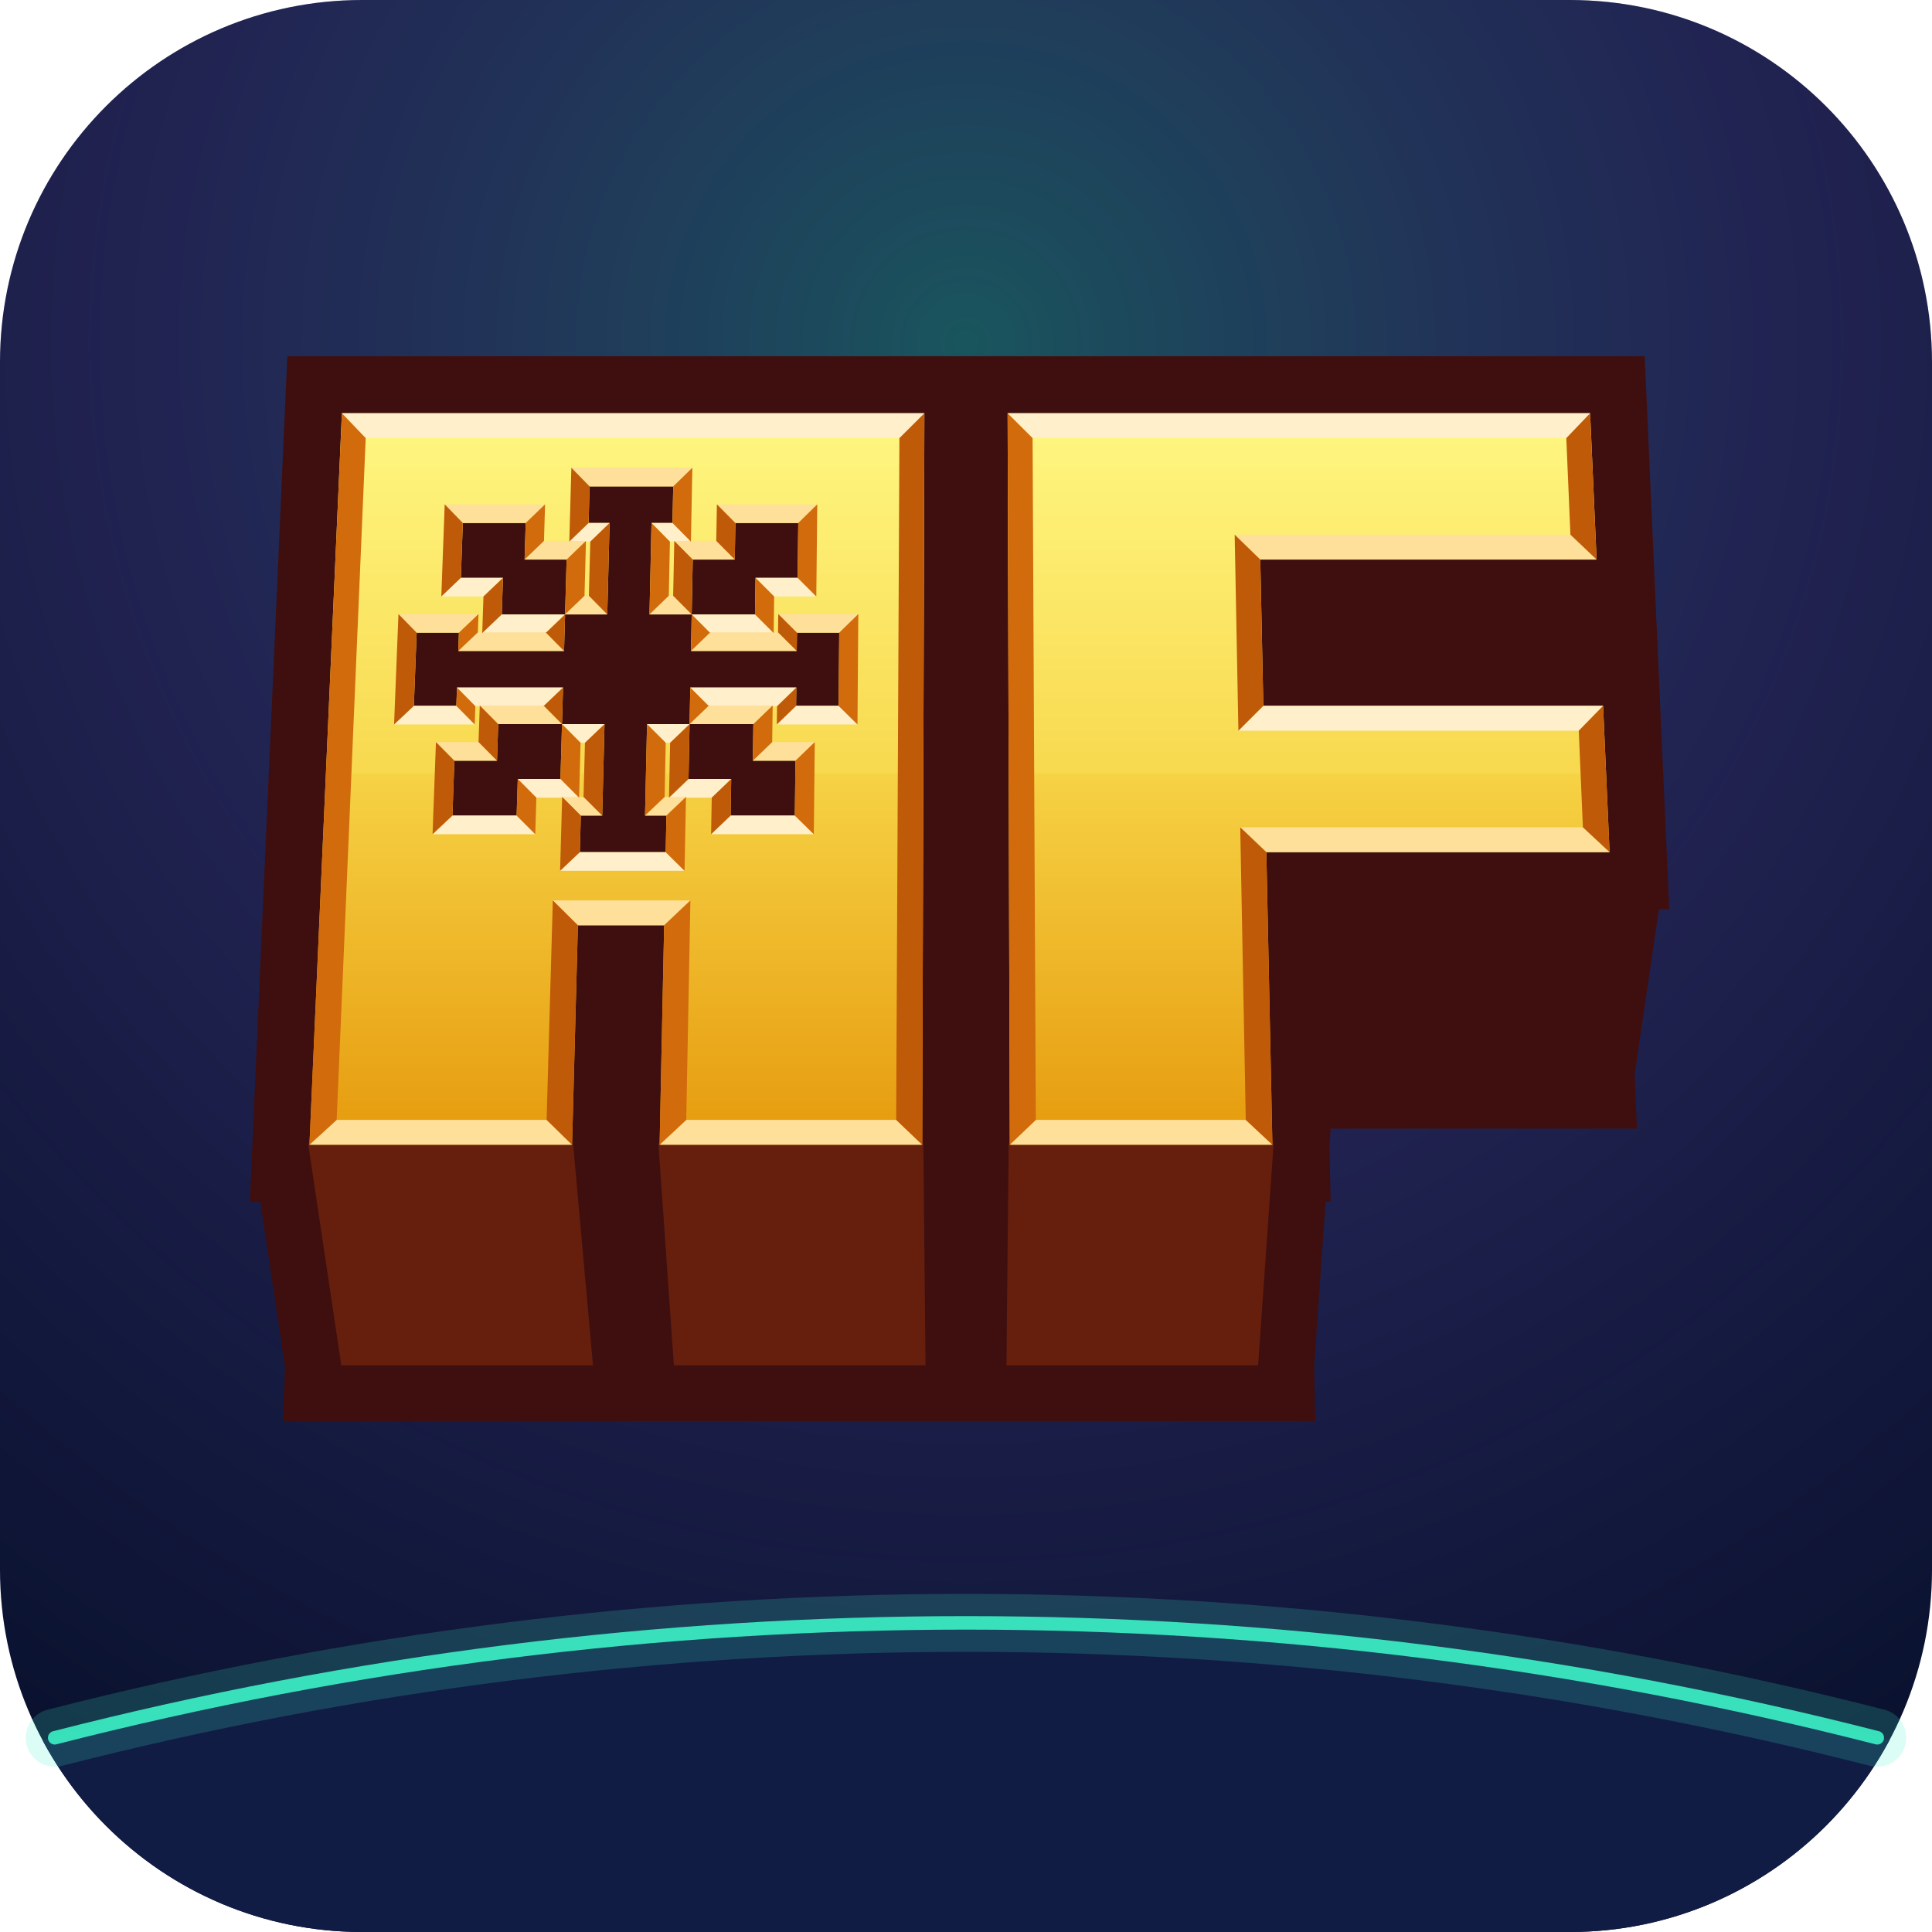
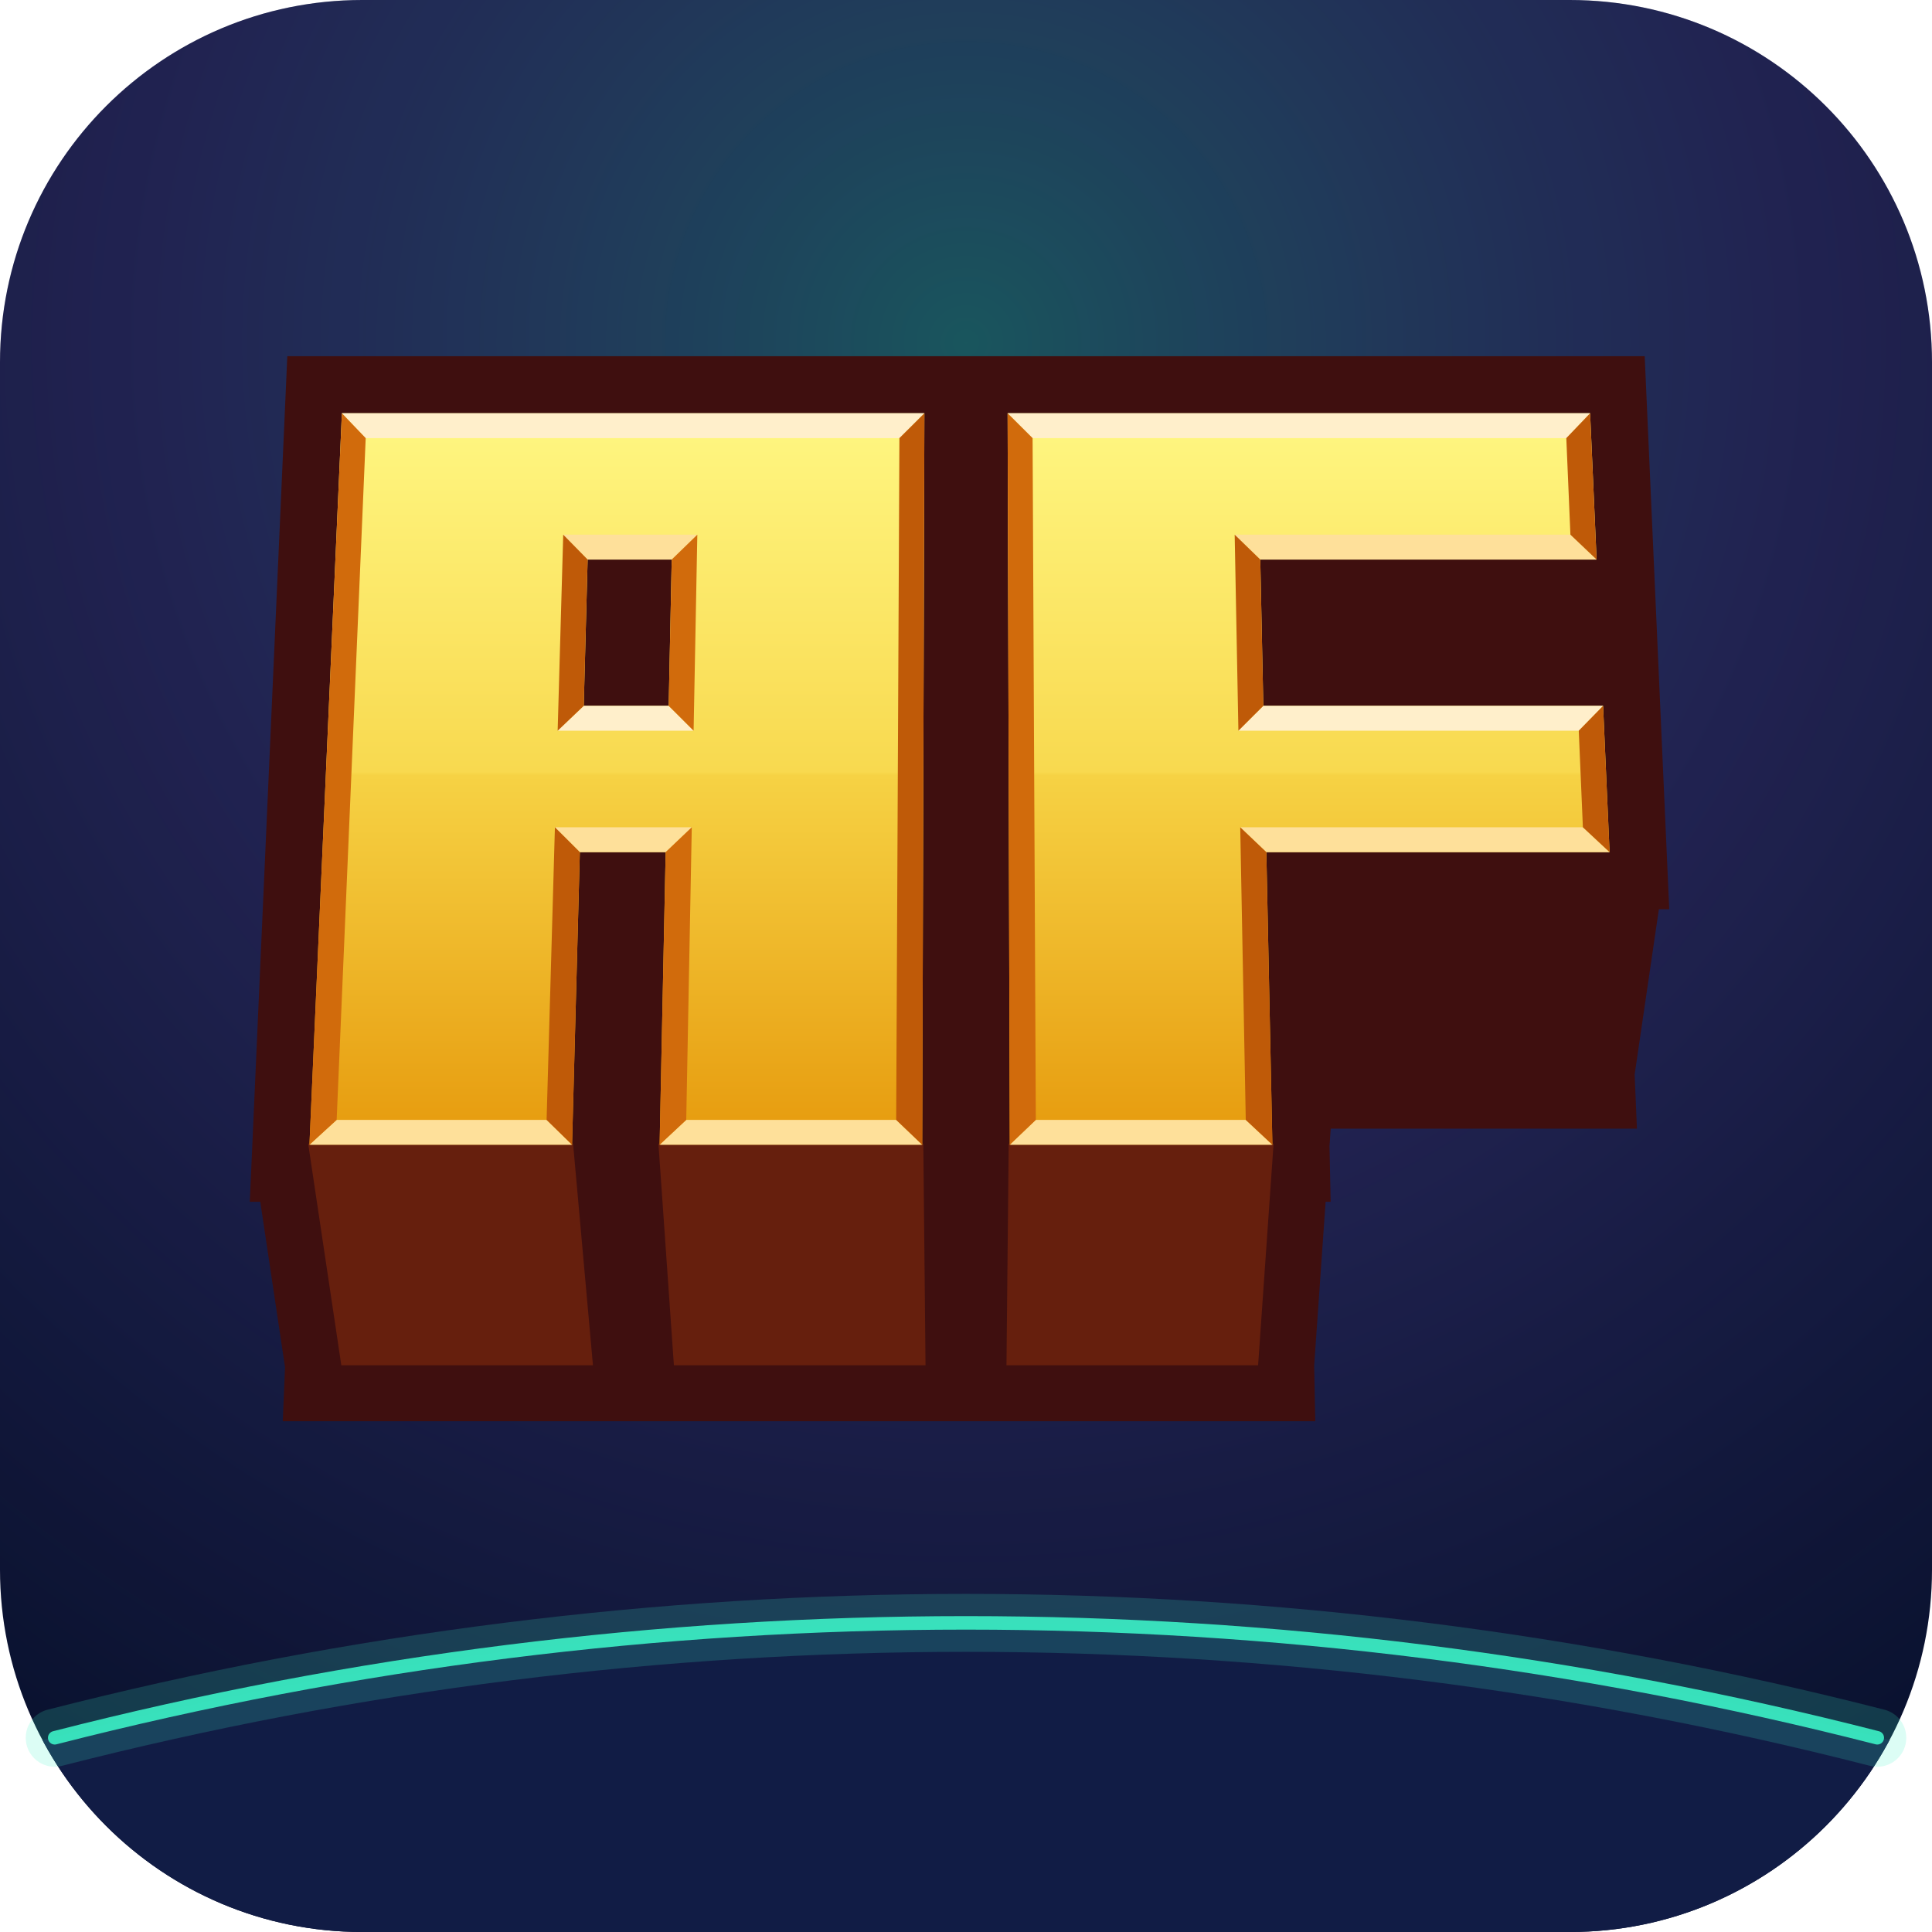
<svg xmlns="http://www.w3.org/2000/svg" width="512" height="512" viewBox="0 0 512 512">
  <defs>
    <clipPath id="airfields-themes-winter-icon-afclip">
      <rect width="512" height="512" rx="96" />
    </clipPath>
    <radialGradient id="airfields-themes-winter-icon-afglow" cx="0.5" cy="0.18" r="0.85">
      <stop offset="0" stop-color="#3CF2C6" stop-opacity="0.3" />
      <stop offset="0.5" stop-color="#9A7BFF" stop-opacity="0.16" />
      <stop offset="1" stop-color="#9A7BFF" stop-opacity="0" />
    </radialGradient>
  </defs>
  <g clip-path="url(#airfields-themes-winter-icon-afclip)">
    <rect width="512" height="512" fill="#0A1230" />
    <rect width="512" height="512" fill="url(#airfields-themes-winter-icon-afglow)" />
    <circle cx="256" cy="1402.88" r="972.8" fill="#111C45" />
  </g>
  <path d="M14.5 460.53A972.8 972.8 0 0 1 497.5 460.53" fill="none" stroke="#3CF2C6" stroke-width="15.36" stroke-linecap="round" opacity="0.18" />
  <path d="M14.5 460.53A972.8 972.8 0 0 1 497.5 460.53" fill="none" stroke="#3CF2C6" stroke-width="3.58" stroke-linecap="round" opacity="0.9" />
  <g transform="translate(66.56 94.07) scale(0.32309)">
    <defs>
      <linearGradient id="airfields-themes-winter-icon-aficon-face" x1="0" y1="0" x2="0" y2="600" gradientUnits="userSpaceOnUse">
        <stop offset="0" stop-color="#FFF782" />
        <stop offset="0.49" stop-color="#F8D94F" />
        <stop offset="0.495" stop-color="#F6D244" />
        <stop offset="1" stop-color="#E69A0D" />
      </linearGradient>
    </defs>
    <g transform="translate(74.42 47.8)">
-       <path d="M0 0L477.79 0L476.02 600L260.6 600L264.33 420L193.59 420L188.8 600L-26.62 600ZM25.6 180L479.5 180L477.81 780L273.17 780L276.71 600L209.5 600L204.95 780L0.31 780ZM546.05 0L1023.84 0L1039.81 360L758.27 360L763.24 600L547.82 600ZM544.34 180L998.24 180L1013.42 540L745.95 540L750.67 780L546.03 780ZM0 0L477.79 0L479.5 180L25.6 180ZM479.5 180L477.81 780L476.02 600L477.79 0ZM477.81 780L273.17 780L260.6 600L476.02 600ZM260.6 600L264.33 420L276.71 600L273.17 780ZM276.71 600L209.5 600L193.59 420L264.33 420ZM209.5 600L204.95 780L188.8 600L193.59 420ZM204.95 780L0.31 780L-26.62 600L188.8 600ZM-26.62 600L0 0L25.6 180L0.31 780ZM546.05 0L1023.84 0L998.24 180L544.34 180ZM1023.84 0L1039.81 360L1013.42 540L998.24 180ZM1013.42 540L745.95 540L758.27 360L1039.81 360ZM758.27 360L763.24 600L750.67 780L745.95 540ZM750.67 780L546.03 780L547.82 600L763.24 600ZM546.03 780L544.34 180L546.05 0L547.82 600Z" fill="#3F0F0F" stroke="#3F0F0F" stroke-width="93.6" stroke-linejoin="miter" stroke-miterlimit="1.5" />
+       <path d="M0 0L477.79 0L476.02 600L260.6 600L265.57 360L195.18 360L188.8 600L-26.62 600ZM25.6 180L479.5 180L477.81 780L273.17 780L277.89 540L211.02 540L204.95 780L0.31 780ZM546.05 0L1023.84 0L1039.81 360L758.27 360L763.24 600L547.82 600ZM544.34 180L998.24 180L1013.42 540L745.95 540L750.67 780L546.03 780ZM0 0L477.79 0L479.5 180L25.6 180ZM479.5 180L477.81 780L476.02 600L477.79 0ZM477.81 780L273.17 780L260.6 600L476.02 600ZM260.6 600L265.57 360L277.89 540L273.17 780ZM277.89 540L211.02 540L195.18 360L265.57 360ZM211.02 540L204.95 780L188.8 600L195.18 360ZM204.95 780L0.31 780L-26.62 600L188.8 600ZM-26.62 600L0 0L25.6 180L0.31 780ZM546.05 0L1023.84 0L998.24 180L544.34 180ZM1023.84 0L1039.81 360L1013.42 540L998.24 180ZM1013.42 540L745.95 540L758.27 360L1039.81 360ZM758.27 360L763.24 600L750.67 780L745.95 540ZM750.67 780L546.03 780L547.82 600L763.24 600ZM546.03 780L544.34 180L546.05 0L547.82 600Z" fill="#3F0F0F" stroke="#3F0F0F" stroke-width="93.6" stroke-linejoin="miter" stroke-miterlimit="1.5" />
      <path d="M476.02 600L260.6 600L273.17 780L477.81 780ZM188.8 600L-26.62 600L0.31 780L204.95 780ZM763.24 600L547.82 600L546.03 780L750.67 780Z" fill="#661F0D" stroke="#661F0D" stroke-width="1.8" />
-       <path d="M0 0L477.79 0L476.02 600L260.6 600L264.33 420L193.59 420L188.8 600L-26.62 600ZM183.07 165L182.22 195L95.46 195L96 180L61.33 180L59.03 240L93.87 240L94.4 225L181.38 225L180.54 255L128.22 255L127.24 285L92.27 285L90.67 330L143.33 330L144.26 300L179.27 300L180.54 255L215.42 255L213.54 330L195.98 330L195.18 360L265.57 360L266.19 330L248.64 330L250.3 255L285.19 255L284.32 300L319.34 300L318.85 330L371.5 330L372.04 285L337.07 285L337.51 255L285.19 255L285.76 225L372.75 225L372.57 240L407.41 240L407.94 180L373.28 180L373.1 195L286.34 195L286.92 165L338.84 165L339.28 135L373.81 135L374.34 90L322.75 90L322.26 120L287.78 120L286.92 165L252.3 165L253.96 90L271.16 90L271.78 60L203.17 60L202.37 90L219.57 90L217.68 165L183.07 165L184.33 120L149.85 120L150.78 90L99.19 90L97.59 135L132.12 135L131.14 165ZM546.05 0L1023.84 0L1029.16 120L753.3 120L755.79 240L1034.49 240L1039.81 360L758.27 360L763.24 600L547.82 600Z" fill="url(#airfields-themes-winter-icon-aficon-face)" fill-rule="evenodd" />
-       <path d="M0 0L477.79 0L457.3 20.4L19.53 20.4ZM59.03 240L93.87 240L108.96 255.3L42.8 255.3ZM94.4 225L181.38 225L165.33 240.3L109.47 240.3ZM90.67 330L143.33 330L158.61 345.3L74.37 345.3ZM144.26 300L179.27 300L194.56 315.3L159.5 315.3ZM180.54 255L215.42 255L199.38 270.3L195.77 270.3ZM195.18 360L265.57 360L281.05 375.3L178.98 375.3ZM250.3 255L285.19 255L269.23 270.3L265.62 270.3ZM284.32 300L319.34 300L303.37 315.3L268.31 315.3ZM318.85 330L371.5 330L387.08 345.3L302.84 345.3ZM285.76 225L372.75 225L356.95 240.3L301.09 240.3ZM372.57 240L407.41 240L422.91 255.3L356.75 255.3ZM286.92 165L338.84 165L354.15 180.3L302.16 180.3ZM339.28 135L373.81 135L389.13 150.3L354.56 150.3ZM253.96 90L271.16 90L286.28 105.3L269.06 105.3ZM202.37 90L219.57 90L203.75 105.3L186.53 105.3ZM97.59 135L132.12 135L116.12 150.3L81.55 150.3ZM131.14 165L183.07 165L167.1 180.3L115.11 180.3ZM546.05 0L1023.84 0L1004.31 20.4L566.54 20.4ZM755.79 240L1034.49 240L1014.53 260.4L735.35 260.4Z" fill="#FFEFCB" />
-       <path d="M476.02 600L260.6 600L282.45 579.6L454.65 579.6ZM264.33 420L193.59 420L173.02 399.6L285.86 399.6ZM188.8 600L-26.62 600L-4.29 579.6L167.91 579.6ZM182.22 195L95.46 195L111.54 179.7L167.12 179.7ZM96 180L61.33 180L46.4 164.7L112.06 164.7ZM180.54 255L128.22 255L113.1 239.7L165.35 239.7ZM127.24 285L92.27 285L77.15 269.7L112.08 269.7ZM213.54 330L195.98 330L180.67 314.7L198.2 314.7ZM266.19 330L248.64 330L264.7 314.7L282.23 314.7ZM372.04 285L337.07 285L352.95 269.7L387.87 269.7ZM337.51 255L285.19 255L301.1 239.7L353.35 239.7ZM407.94 180L373.28 180L357.94 164.7L423.59 164.7ZM373.1 195L286.34 195L302.17 179.7L357.74 179.7ZM374.34 90L322.75 90L307.6 74.7L389.92 74.7ZM322.26 120L287.78 120L272.64 104.7L307.07 104.7ZM286.92 165L252.3 165L268.14 149.7L271.71 149.7ZM271.78 60L203.17 60L188.22 44.7L287.46 44.7ZM217.68 165L183.07 165L199 149.7L202.57 149.7ZM184.33 120L149.85 120L165.76 104.7L200.2 104.7ZM150.78 90L99.19 90L84.33 74.7L166.66 74.7ZM1029.16 120L753.3 120L732.3 99.6L1007.68 99.6ZM1039.81 360L758.27 360L736.85 339.6L1017.91 339.6ZM763.24 600L547.82 600L569.19 579.6L741.39 579.6Z" fill="#FEE09A" />
-       <path d="M260.6 600L264.33 420L285.86 399.6L282.45 579.6ZM-26.62 600L0 0L19.53 20.4L-4.29 579.6ZM95.46 195L96 180L112.06 164.7L111.54 179.7ZM93.87 240L94.4 225L109.47 240.3L108.96 255.3ZM143.33 330L144.26 300L159.5 315.3L158.61 345.3ZM179.27 300L180.54 255L195.77 270.3L194.56 315.3ZM265.57 360L266.19 330L282.23 314.7L281.05 375.3ZM248.64 330L250.3 255L265.62 270.3L264.7 314.7ZM371.5 330L372.04 285L387.87 269.7L387.08 345.3ZM337.07 285L337.51 255L353.35 239.7L352.95 269.7ZM285.19 255L285.76 225L301.09 240.3L301.1 239.7ZM407.41 240L407.94 180L423.59 164.7L422.91 255.3ZM286.34 195L286.92 165L302.16 180.3L302.17 179.7ZM338.84 165L339.28 135L354.56 150.3L354.15 180.3ZM373.81 135L374.34 90L389.92 74.7L389.13 150.3ZM252.3 165L253.96 90L269.06 105.3L268.14 149.7ZM271.16 90L271.78 60L287.46 44.7L286.28 105.3ZM183.07 165L184.33 120L200.2 104.7L199 149.7ZM149.85 120L150.78 90L166.66 74.7L165.76 104.7ZM547.82 600L546.05 0L566.54 20.4L569.19 579.6Z" fill="#D16B0C" />
-       <path d="M477.79 0L476.02 600L454.65 579.6L457.3 20.4ZM193.59 420L188.8 600L167.91 579.6L173.02 399.6ZM183.07 165L182.22 195L167.12 179.7L167.1 180.3ZM61.33 180L59.03 240L42.8 255.3L46.4 164.7ZM181.38 225L180.54 255L165.35 239.7L165.33 240.3ZM128.22 255L127.24 285L112.08 269.7L113.1 239.7ZM92.27 285L90.67 330L74.37 345.3L77.15 269.7ZM215.42 255L213.54 330L198.2 314.7L199.38 270.3ZM195.98 330L195.18 360L178.98 375.3L180.67 314.7ZM285.19 255L284.32 300L268.31 315.3L269.23 270.3ZM319.34 300L318.85 330L302.84 345.3L303.37 315.3ZM372.75 225L372.57 240L356.75 255.3L356.95 240.3ZM373.28 180L373.1 195L357.74 179.7L357.94 164.7ZM322.75 90L322.26 120L307.07 104.7L307.6 74.7ZM287.78 120L286.92 165L271.71 149.7L272.64 104.7ZM203.17 60L202.37 90L186.53 105.3L188.22 44.7ZM219.57 90L217.68 165L202.57 149.7L203.75 105.3ZM99.19 90L97.59 135L81.55 150.3L84.33 74.7ZM132.12 135L131.14 165L115.11 180.3L116.12 150.3ZM1023.84 0L1029.16 120L1007.68 99.6L1004.31 20.4ZM753.3 120L755.79 240L735.35 260.4L732.3 99.6ZM1034.49 240L1039.81 360L1017.91 339.6L1014.53 260.4ZM758.27 360L763.24 600L741.39 579.6L736.85 339.6Z" fill="#BF5A08" />
+       <path d="M0 0L477.79 0L476.02 600L260.6 600L265.57 360L195.18 360L188.8 600L-26.62 600ZM198.38 240L268.05 240L270.54 120L201.57 120ZM546.05 0L1023.84 0L1029.16 120L753.3 120L755.79 240L1034.49 240L1039.81 360L758.27 360L763.24 600L547.82 600Z" fill="url(#airfields-themes-winter-icon-aficon-face)" fill-rule="evenodd" />
+       <path d="M0 0L477.79 0L457.3 20.4L19.53 20.4ZM198.38 240L268.05 240L288.49 260.4L176.98 260.4ZM546.05 0L1023.84 0L1004.31 20.4L566.54 20.4ZM755.79 240L1034.49 240L1014.53 260.4L735.35 260.4Z" fill="#FFEFCB" />
+       <path d="M476.02 600L260.6 600L282.45 579.6L454.65 579.6ZM265.57 360L195.18 360L174.73 339.6L286.99 339.6ZM188.8 600L-26.62 600L-4.29 579.6L167.91 579.6ZM270.54 120L201.57 120L181.54 99.6L291.54 99.6ZM1029.16 120L753.3 120L732.3 99.6L1007.68 99.6ZM1039.81 360L758.27 360L736.85 339.6L1017.91 339.6ZM763.24 600L547.82 600L569.19 579.6L741.39 579.6Z" fill="#FEE09A" />
+       <path d="M260.6 600L265.57 360L286.99 339.6L282.45 579.6ZM-26.62 600L0 0L19.53 20.4L-4.29 579.6ZM268.05 240L270.54 120L291.54 99.6L288.49 260.4ZM547.82 600L546.05 0L566.54 20.4L569.19 579.6Z" fill="#D16B0C" />
+       <path d="M477.79 0L476.02 600L454.65 579.6L457.3 20.4ZM195.18 360L188.8 600L167.91 579.6L174.73 339.6ZM201.57 120L198.38 240L176.98 260.4L181.54 99.6ZM1023.84 0L1029.16 120L1007.68 99.6L1004.31 20.4ZM753.3 120L755.79 240L735.35 260.4L732.3 99.6ZM1034.49 240L1039.81 360L1017.91 339.6L1014.53 260.4ZM758.27 360L763.24 600L741.39 579.6L736.85 339.6Z" fill="#BF5A08" />
    </g>
  </g>
</svg>
